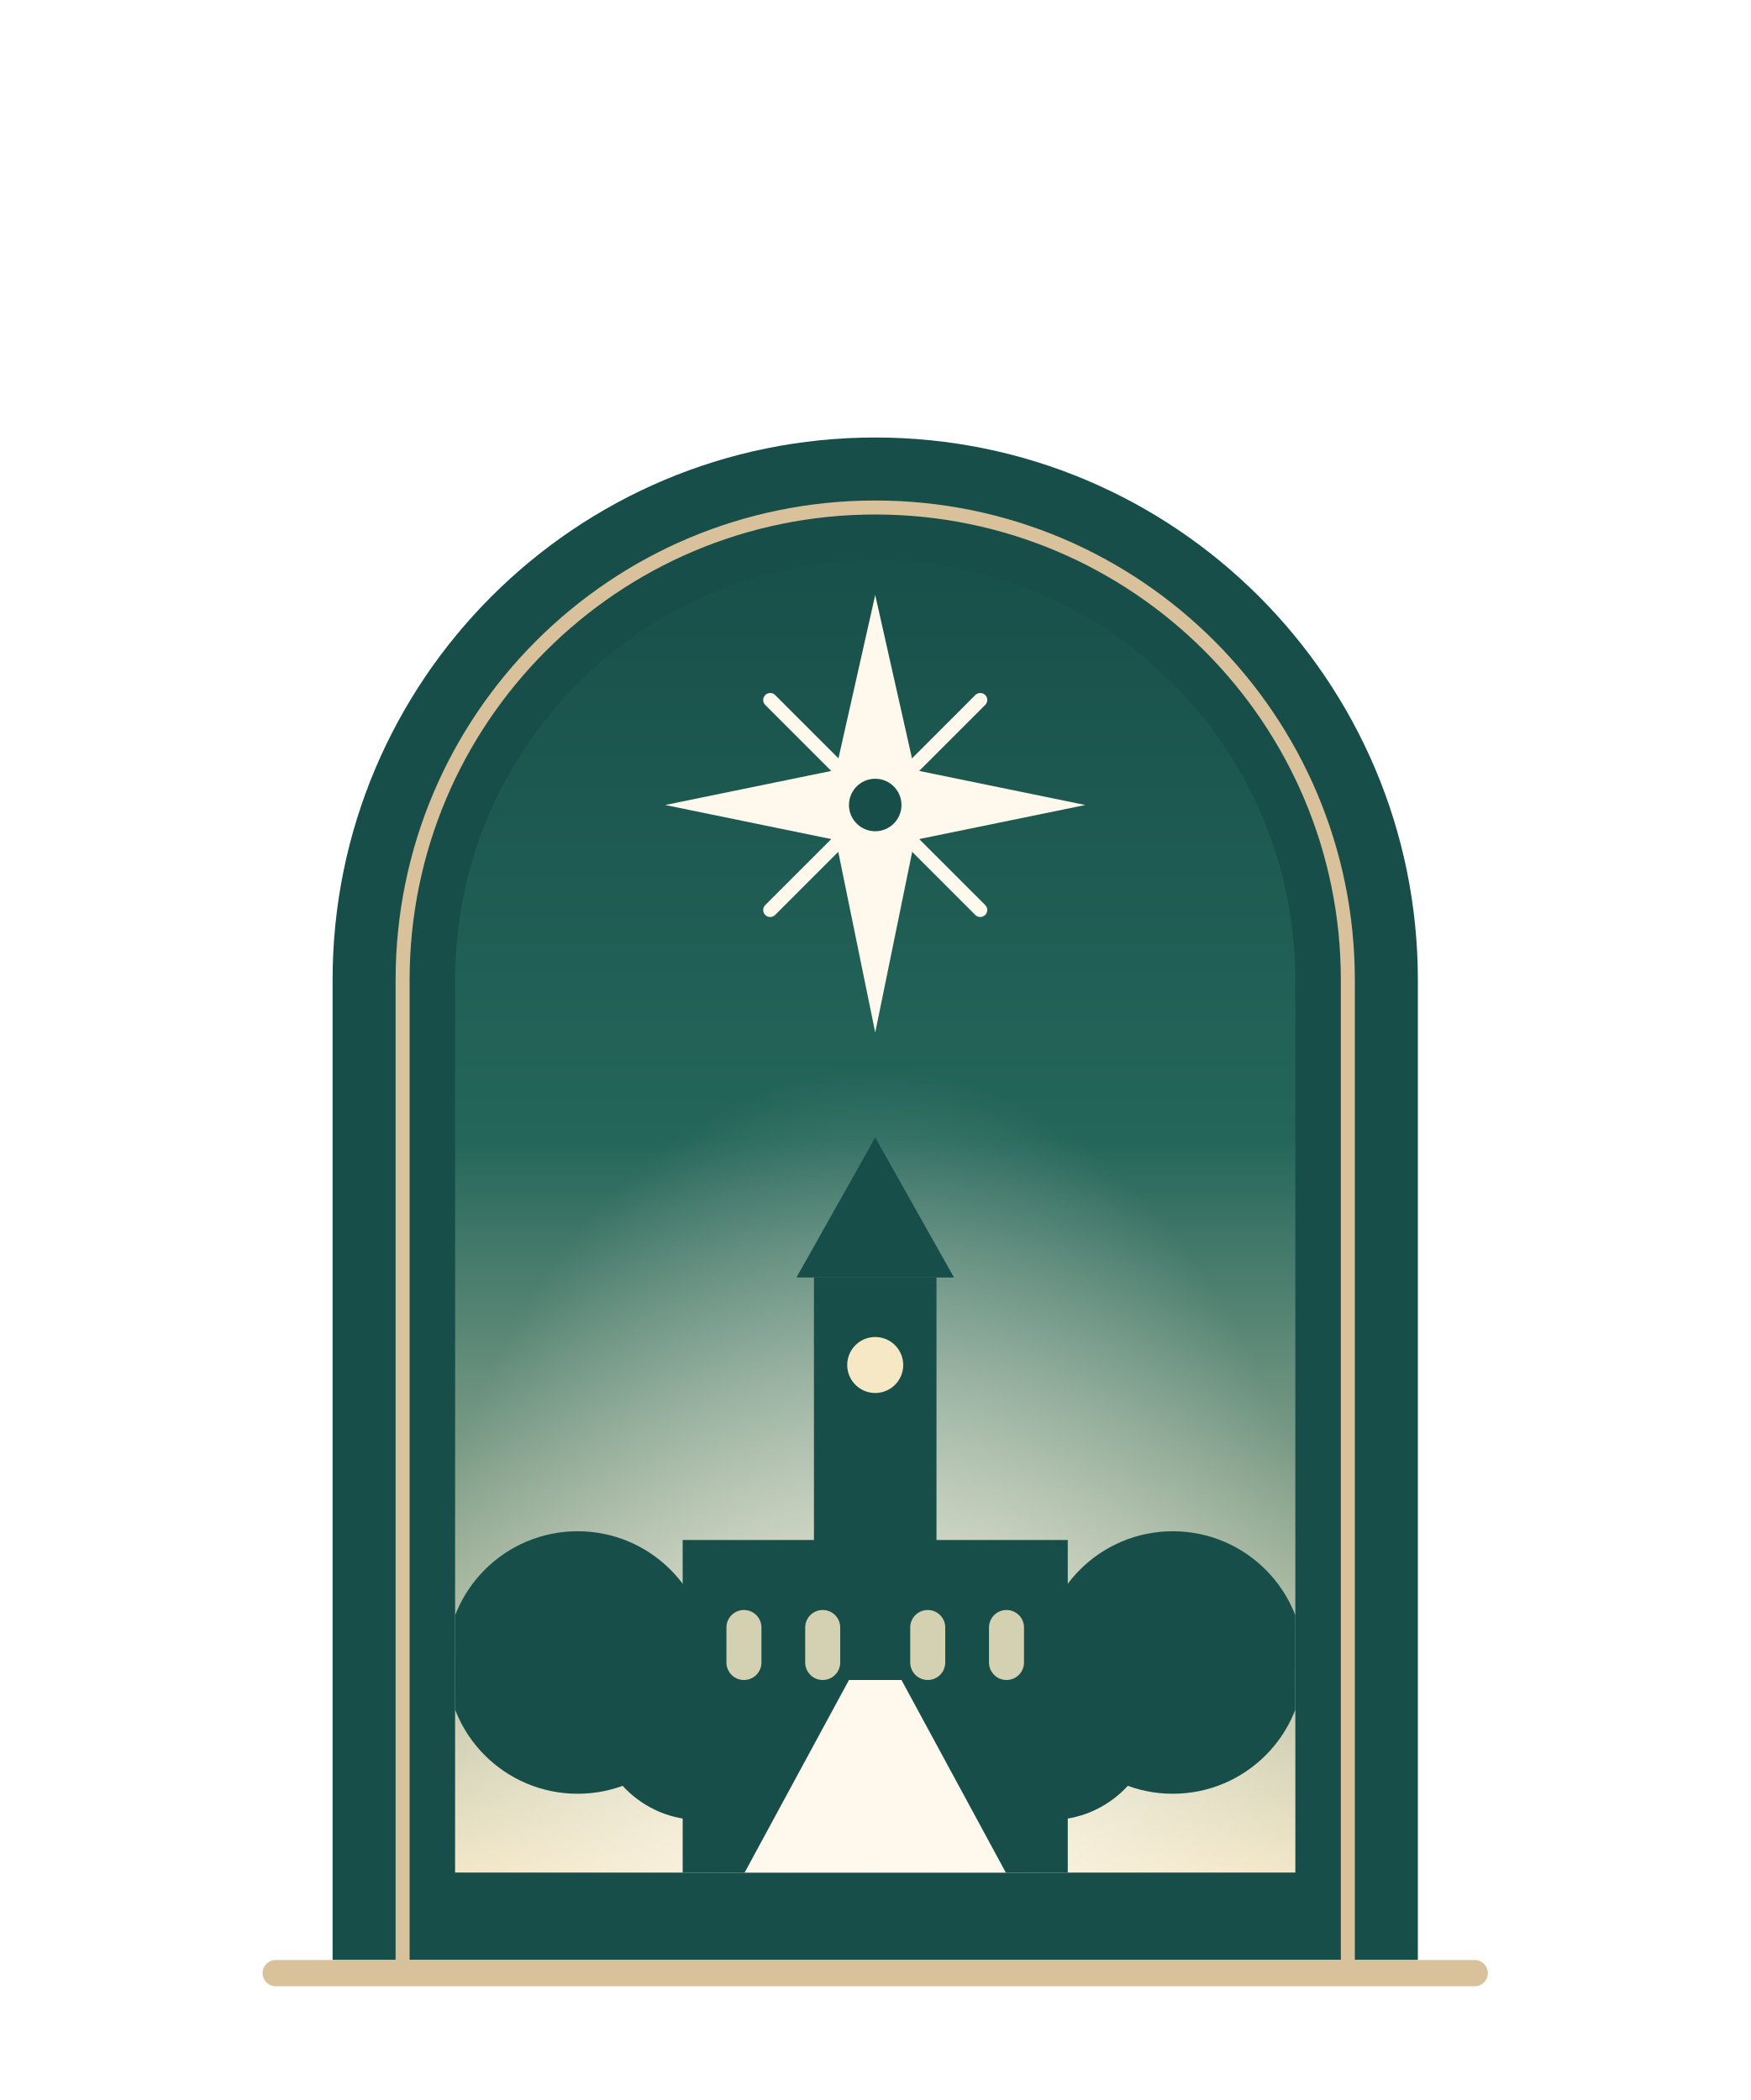
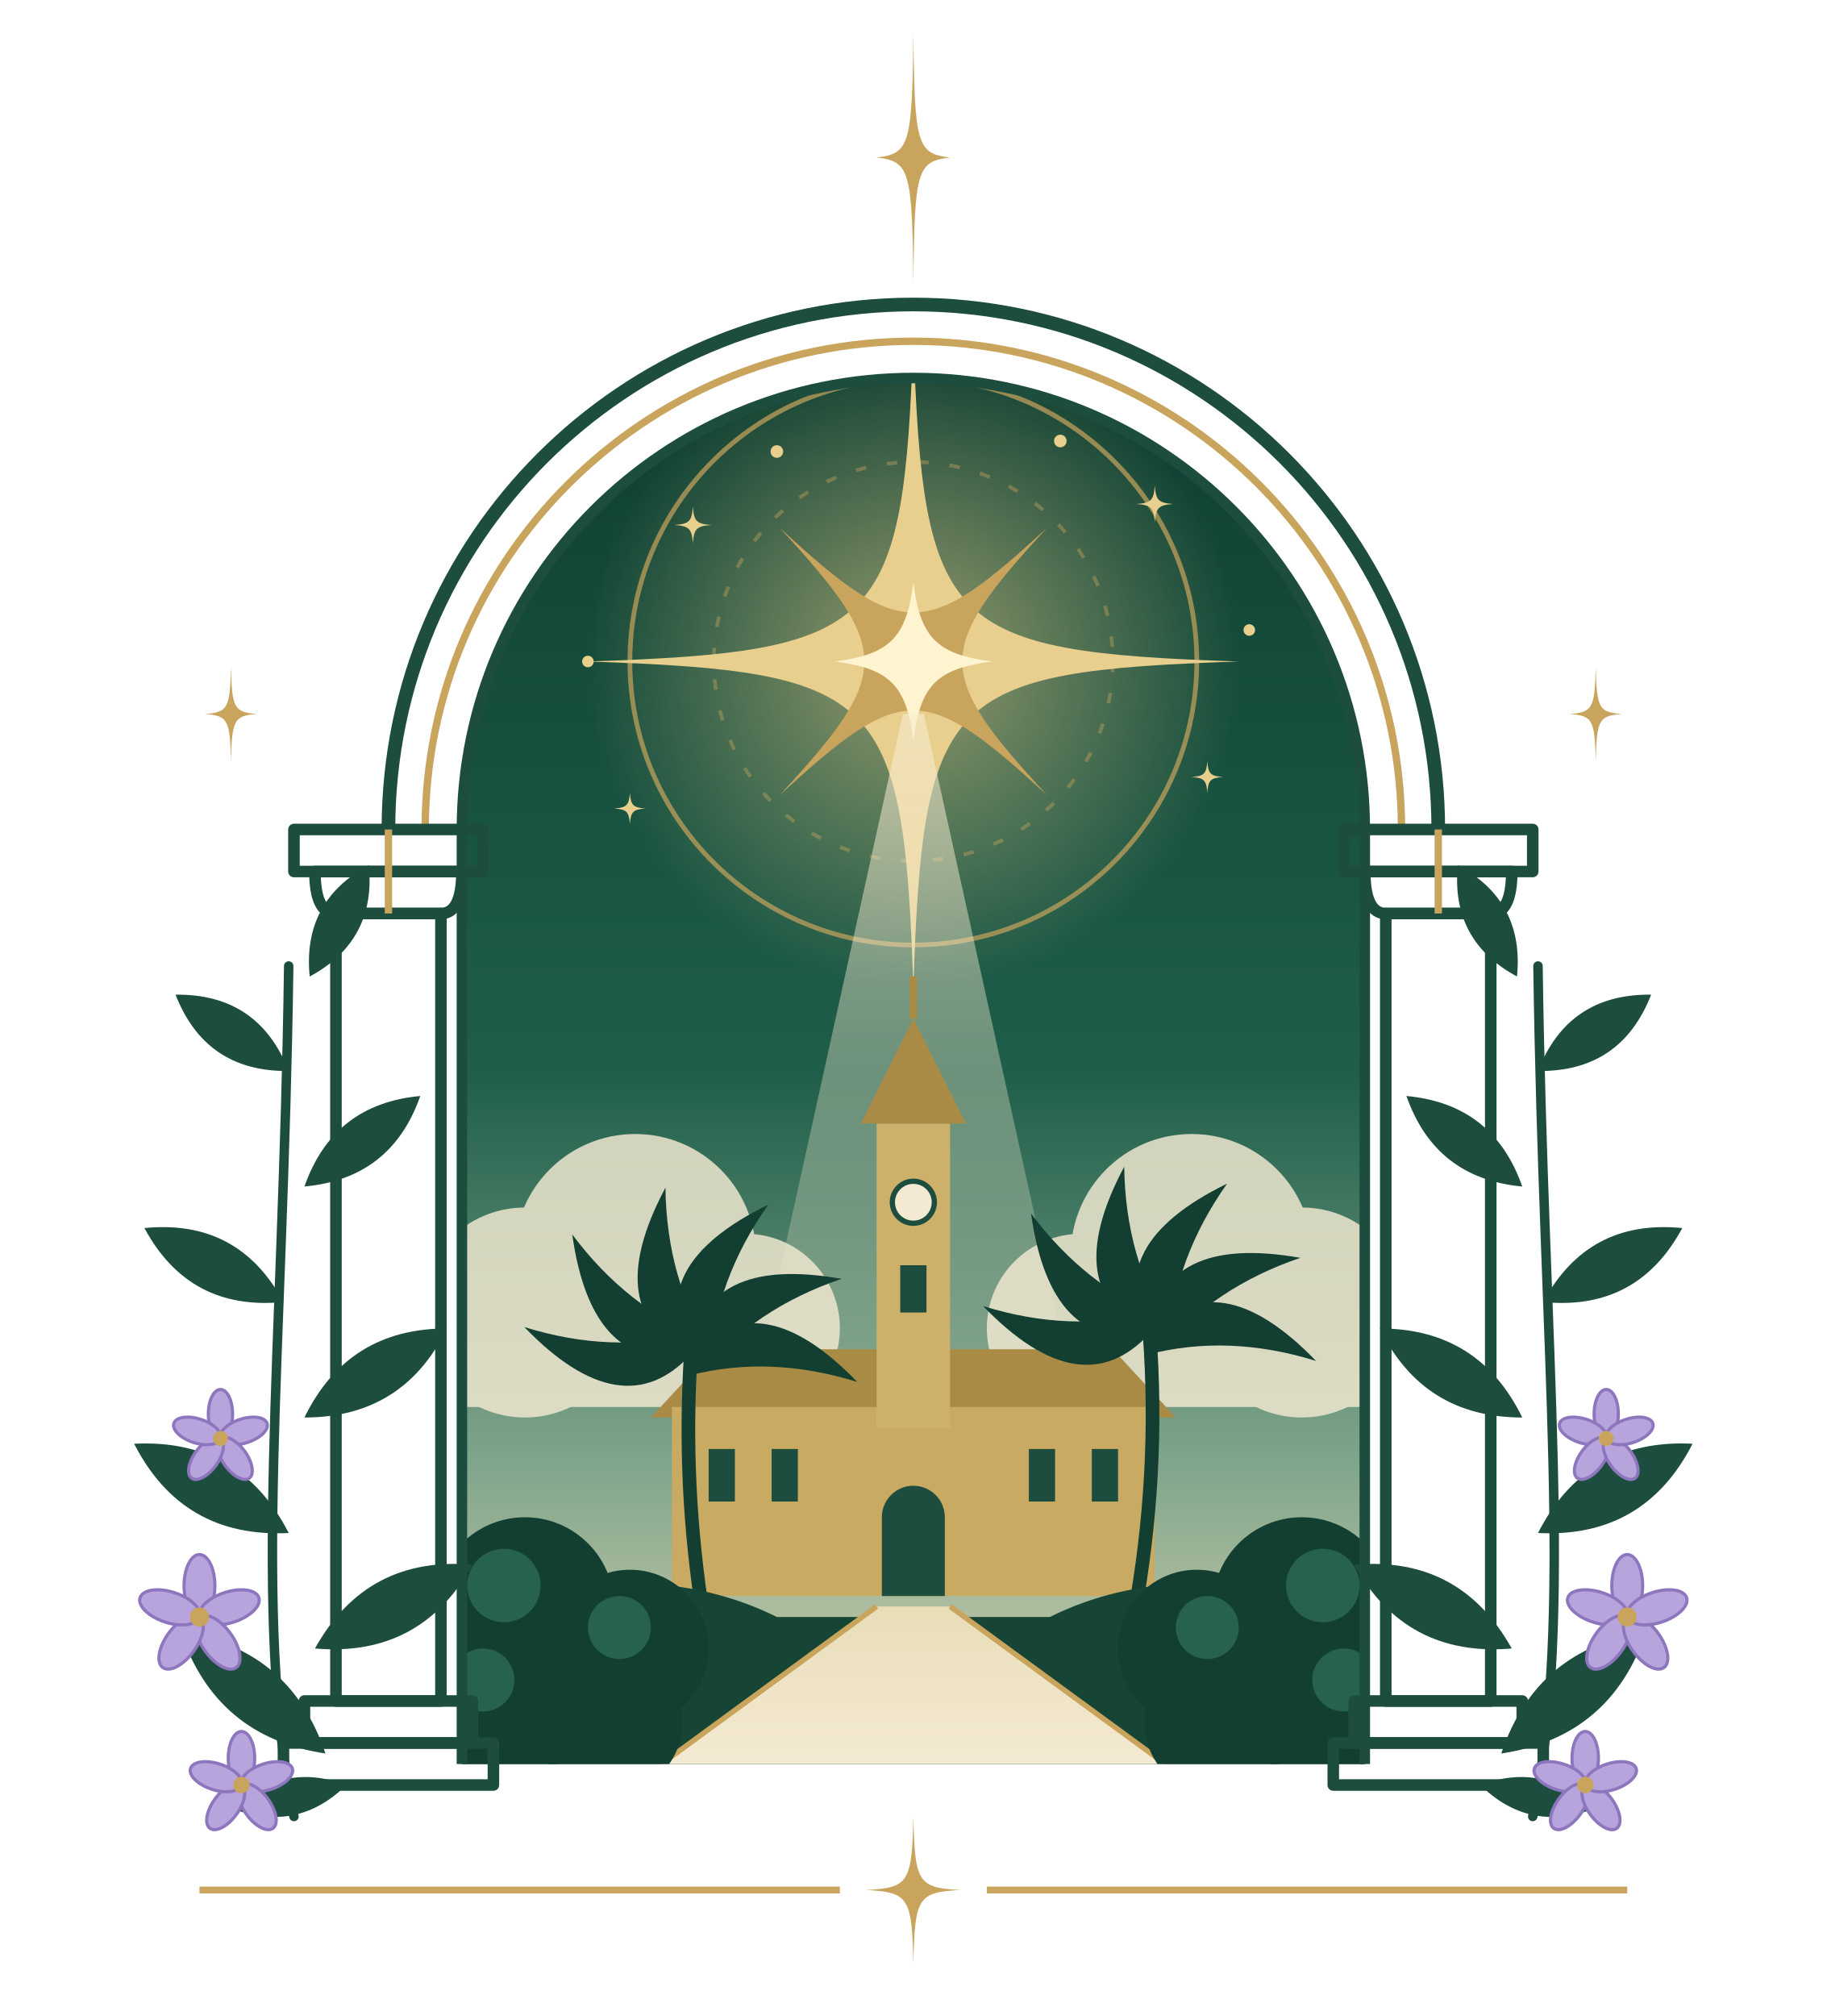
- <svg xmlns="http://www.w3.org/2000/svg" viewBox="0 0 200 240" role="img" aria-label="Ever Afterlight icon">
+ <svg xmlns="http://www.w3.org/2000/svg" viewBox="-24 -8 348 384" width="348" height="384" role="img" aria-label="Ever Afterlight icon">
  <defs>
    <linearGradient id="sky" x1="0" y1="0" x2="0" y2="1">
-       <stop offset="0" stop-color="#174E49" />
-       <stop offset="0.45" stop-color="#24665A" />
-       <stop offset="1" stop-color="#F6E7C5" />
+       <stop offset="0" stop-color="#0e3f31" />
+       <stop offset=".5" stop-color="#1f5e4a" />
+       <stop offset=".78" stop-color="#7fa58b" />
+       <stop offset="1" stop-color="#dcd5b3" />
    </linearGradient>
-     <radialGradient id="glow" cx="0.5" cy="1" r="0.6">
-       <stop offset="0" stop-color="#FFF9ED" stop-opacity="0.95" />
-       <stop offset="1" stop-color="#FFF9ED" stop-opacity="0" />
+     <radialGradient id="glow" cx=".5" cy=".5" r=".5">
+       <stop offset="0" stop-color="#e8cf8e" stop-opacity=".6" />
+       <stop offset="1" stop-color="#e8cf8e" stop-opacity="0" />
    </radialGradient>
-     <clipPath id="inner">
-       <path d="M52 214 V112 A48 48 0 0 1 148 112 V214 Z" />
+     <linearGradient id="beam" x1="0" y1="0" x2="0" y2="1">
+       <stop offset="0" stop-color="#f6ecd0" stop-opacity=".6" />
+       <stop offset="1" stop-color="#f6ecd0" stop-opacity="0" />
+     </linearGradient>
+     <linearGradient id="walk" x1="0" y1="0" x2="0" y2="1">
+       <stop offset="0" stop-color="#e9ddb8" />
+       <stop offset="1" stop-color="#f4ead3" />
+     </linearGradient>
+     <clipPath id="win">
+       <path d="M64 328V150A86 86 0 0 1 236 150V328Z" />
    </clipPath>
  </defs>
-   <path d="M38 224 V112 A62 62 0 0 1 162 112 V224 Z" fill="#174E49" />
-   <path d="M46 224 V112 A54 54 0 0 1 154 112 V224" fill="none" stroke="#D9C29B" stroke-width="1.6" />
-   <g clip-path="url(#inner)">
-     <rect x="52" y="60" width="96" height="156" fill="url(#sky)" />
-     <rect x="52" y="60" width="96" height="156" fill="url(#glow)" />
-     <g fill="#174E49">
-       <circle cx="66" cy="190" r="15" />
-       <circle cx="80" cy="196" r="12" />
-       <circle cx="134" cy="190" r="15" />
-       <circle cx="120" cy="196" r="12" />
-       <rect x="78" y="176" width="44" height="40" />
-       <rect x="93" y="146" width="14" height="34" />
-       <path d="M91 146 L100 130 L109 146 Z" />
-     </g>
-     <circle cx="100" cy="156" r="3.2" fill="#F6E7C5" />
-     <g fill="#F6E7C5" opacity="0.85">
-       <rect x="83" y="184" width="4" height="8" rx="2" />
-       <rect x="92" y="184" width="4" height="8" rx="2" />
-       <rect x="104" y="184" width="4" height="8" rx="2" />
-       <rect x="113" y="184" width="4" height="8" rx="2" />
-     </g>
-     <path d="M84 216 L116 216 L103 192 L97 192 Z" fill="#FFF9ED" />
-   </g>
-   <g fill="#FFF9ED">
-     <path d="M100 68 L104.5 88 L124 92 L104.5 96 L100 118 L95.5 96 L76 92 L95.5 88 Z" />
-     <path d="M100 92 L112 80 L100 92 L112 104 L100 92 L88 104 L100 92 L88 80 Z" stroke="#FFF9ED" stroke-width="1.6" stroke-linejoin="round" />
-   </g>
-   <circle cx="100" cy="92" r="3" fill="#174E49" />
-   <rect x="30" y="224" width="140" height="3" rx="1.5" fill="#D9C29B" />
+   <path d="M150 -2 C150.21 19.6 150.7 21.28 157 22 C150.7 22.72 150.21 24.4 150 46 C149.79 24.4 149.3 22.72 143 22 C149.3 21.28 149.79 19.6 150 -2Z" fill="#c9a45c" />
+   <path d="M50 150A100 100 0 0 1 250 150" fill="none" stroke="#1d4d3e" stroke-width="2.6" />
+   <path d="M57 150A93 93 0 0 1 243 150" fill="none" stroke="#c9a45c" stroke-width="1.4" />
+   <g clip-path="url(#win)">
+     <rect x="64" y="64" width="172" height="264" fill="url(#sky)" />
+     <circle cx="150" cy="118" r="62" fill="url(#glow)" />
+     <circle cx="150" cy="118" r="54" fill="none" stroke="#c9a45c" stroke-width=".9" opacity=".7" />
+     <circle cx="150" cy="118" r="38" fill="none" stroke="#c9a45c" stroke-width=".7" opacity=".4" stroke-dasharray="2 4" />
+     <path d="M150 56 C151.86 111.8 156.2 116.14 212 118 C156.2 119.86 151.86 124.2 150 180 C148.14 124.2 143.8 119.86 88 118 C143.8 116.14 148.14 111.8 150 56Z" fill="#e8cf8e" />
+     <g transform="rotate(45 150 118)">
+       <path d="M150 82 C151.3 113.68 154.32 116.7 186 118 C154.32 119.3 151.3 122.32 150 154 C148.7 122.32 145.68 119.3 114 118 C145.68 116.7 148.7 113.68 150 82Z" fill="#c9a45c" />
+     </g>
+     <path d="M150 103 C151.35 113.5 154.5 116.65 165 118 C154.5 119.35 151.35 122.5 150 133 C148.65 122.5 145.5 119.35 135 118 C145.5 116.65 148.65 113.5 150 103Z" fill="#fff4d0" />
+     <path d="M108 88.5 C108.21 91.3 108.7 91.79 111.5 92 C108.7 92.21 108.21 92.7 108 95.5 C107.79 92.7 107.3 92.21 104.5 92 C107.3 91.79 107.79 91.3 108 88.5Z" fill="#e8cf8e" />
+     <path d="M196 84.5 C196.21 87.3 196.7 87.79 199.5 88 C196.7 88.21 196.21 88.7 196 91.5 C195.79 88.7 195.3 88.21 192.5 88 C195.3 87.79 195.79 87.3 196 84.5Z" fill="#e8cf8e" />
+     <path d="M206 137 C206.18 139.4 206.6 139.82 209 140 C206.6 140.18 206.18 140.6 206 143 C205.82 140.6 205.4 140.18 203 140 C205.4 139.82 205.82 139.4 206 137Z" fill="#e8cf8e" />
+     <path d="M96 143 C96.18 145.4 96.6 145.82 99 146 C96.6 146.18 96.18 146.6 96 149 C95.82 146.6 95.4 146.18 93 146 C95.4 145.82 95.82 145.4 96 143Z" fill="#e8cf8e" />
+     <circle cx="124" cy="78" r="1.2" fill="#e8cf8e" />
+     <circle cx="178" cy="76" r="1.2" fill="#e8cf8e" />
+     <circle cx="88" cy="118" r="1.1" fill="#e8cf8e" />
+     <circle cx="214" cy="112" r="1.1" fill="#e8cf8e" />
+     <polygon points="148,128 152,128 190,300 110,300" fill="url(#beam)" />
+     <g fill="#efe6cf" opacity=".85">
+       <circle cx="76" cy="242" r="20" />
+       <circle cx="97" cy="231" r="23" />
+       <circle cx="118" cy="245" r="18" />
+       <rect x="58" y="244" width="76" height="16" />
+     </g>
+     <g transform="translate(300 0) scale(-1 1)">
+       <g fill="#efe6cf" opacity=".85">
+         <circle cx="76" cy="242" r="20" />
+         <circle cx="97" cy="231" r="23" />
+         <circle cx="118" cy="245" r="18" />
+         <rect x="58" y="244" width="76" height="16" />
+       </g>
+     </g>
+     <path d="M100 262L112 249H188L200 262Z" fill="#a98b45" />
+     <rect x="104" y="260" width="92" height="36" fill="#c9aa62" />
+     <rect x="143" y="206" width="14" height="58" fill="#cdb06a" />
+     <polygon points="140,206 150,186 160,206" fill="#a98b45" />
+     <path d="M150 186V178" stroke="#a98b45" stroke-width="1.4" />
+     <circle cx="150" cy="221" r="4" fill="#f4ead3" stroke="#1d4d3e" stroke-width="1" />
+     <rect x="147.5" y="233" width="5" height="9" fill="#1d4d3e" />
+     <g fill="#1d4d3e">
+       <rect x="111" y="268" width="5" height="10" />
+       <rect x="123" y="268" width="5" height="10" />
+       <rect x="172" y="268" width="5" height="10" />
+       <rect x="184" y="268" width="5" height="10" />
+       <path d="M144 296V281a6 6 0 0 1 12 0V296Z" />
+     </g>
+     <path d="M110 300 Q106 275 107.6 250" stroke="#123f31" stroke-width="2.6" fill="none" stroke-linecap="round" />
+     <path transform="translate(107.6 250) rotate(-176)" d="M0 0 Q12 -15 32 3 Q15 -1 0 4Z" fill="#123f31" />
+     <path transform="translate(107.6 250) rotate(-140)" d="M0 0 Q12 -15 32 3 Q15 -1 0 4Z" fill="#123f31" />
+     <path transform="translate(107.6 250) rotate(-104)" d="M0 0 Q12 -15 32 3 Q15 -1 0 4Z" fill="#123f31" />
+     <path transform="translate(107.6 250) rotate(-68)" d="M0 0 Q12 -15 32 3 Q15 -1 0 4Z" fill="#123f31" />
+     <path transform="translate(107.6 250) rotate(-32)" d="M0 0 Q12 -15 32 3 Q15 -1 0 4Z" fill="#123f31" />
+     <path transform="translate(107.6 250) rotate(4)" d="M0 0 Q12 -15 32 3 Q15 -1 0 4Z" fill="#123f31" />
+     <path d="M192 300 Q197 273 195 246" stroke="#123f31" stroke-width="2.6" fill="none" stroke-linecap="round" />
+     <path transform="translate(195 246) rotate(-176)" d="M0 0 Q12 -15 32 3 Q15 -1 0 4Z" fill="#123f31" />
+     <path transform="translate(195 246) rotate(-140)" d="M0 0 Q12 -15 32 3 Q15 -1 0 4Z" fill="#123f31" />
+     <path transform="translate(195 246) rotate(-104)" d="M0 0 Q12 -15 32 3 Q15 -1 0 4Z" fill="#123f31" />
+     <path transform="translate(195 246) rotate(-68)" d="M0 0 Q12 -15 32 3 Q15 -1 0 4Z" fill="#123f31" />
+     <path transform="translate(195 246) rotate(-32)" d="M0 0 Q12 -15 32 3 Q15 -1 0 4Z" fill="#123f31" />
+     <path transform="translate(195 246) rotate(4)" d="M0 0 Q12 -15 32 3 Q15 -1 0 4Z" fill="#123f31" />
+     <path d="M64 298Q100 288 124 300H176Q200 288 236 298V328H64Z" fill="#164536" />
+     <path d="M143 298H157L198 328H102Z" fill="url(#walk)" />
+     <path d="M143 298L102 328M157 298L198 328" stroke="#c9a45c" stroke-width="1" fill="none" />
+     <g fill="#123f31">
+       <circle cx="76" cy="298" r="17" />
+       <circle cx="96" cy="306" r="15" />
+       <circle cx="70" cy="316" r="17" />
+       <circle cx="92" cy="320" r="14" />
+     </g>
+     <g fill="#2a6a54" opacity=".8">
+       <circle cx="72" cy="294" r="7" />
+       <circle cx="94" cy="302" r="6" />
+       <circle cx="68" cy="312" r="6" />
+     </g>
+     <g transform="translate(300 0) scale(-1 1)">
+       <g fill="#123f31">
+         <circle cx="76" cy="298" r="17" />
+         <circle cx="96" cy="306" r="15" />
+         <circle cx="70" cy="316" r="17" />
+         <circle cx="92" cy="320" r="14" />
+       </g>
+       <g fill="#2a6a54" opacity=".8">
+         <circle cx="72" cy="294" r="7" />
+         <circle cx="94" cy="302" r="6" />
+         <circle cx="68" cy="312" r="6" />
+       </g>
+     </g>
+   </g>
+   <path d="M64 328V150A86 86 0 0 1 236 150V328" fill="none" stroke="#1d4d3e" stroke-width="2" />
+   <rect x="40" y="166" width="20" height="150" fill="none" stroke="#1d4d3e" stroke-width="2.2" stroke-linejoin="round" />
+   <rect x="32" y="150" width="36" height="8" fill="none" stroke="#1d4d3e" stroke-width="2.2" stroke-linejoin="round" />
+   <path d="M36 158Q36 166 40 166H60Q64 166 64 158Z" fill="none" stroke="#1d4d3e" stroke-width="2.2" stroke-linejoin="round" />
+   <rect x="34" y="316" width="32" height="8" fill="none" stroke="#1d4d3e" stroke-width="2.2" stroke-linejoin="round" />
+   <rect x="30" y="324" width="40" height="8" fill="none" stroke="#1d4d3e" stroke-width="2.2" stroke-linejoin="round" />
+   <path d="M50 150V166" stroke="#c9a45c" stroke-width="1.4" />
+   <g transform="translate(300 0) scale(-1 1)">
+     <rect x="40" y="166" width="20" height="150" fill="none" stroke="#1d4d3e" stroke-width="2.2" stroke-linejoin="round" />
+     <rect x="32" y="150" width="36" height="8" fill="none" stroke="#1d4d3e" stroke-width="2.2" stroke-linejoin="round" />
+     <path d="M36 158Q36 166 40 166H60Q64 166 64 158Z" fill="none" stroke="#1d4d3e" stroke-width="2.2" stroke-linejoin="round" />
+     <rect x="34" y="316" width="32" height="8" fill="none" stroke="#1d4d3e" stroke-width="2.2" stroke-linejoin="round" />
+     <rect x="30" y="324" width="40" height="8" fill="none" stroke="#1d4d3e" stroke-width="2.2" stroke-linejoin="round" />
+     <path d="M50 150V166" stroke="#c9a45c" stroke-width="1.4" />
+   </g>
+   <path d="M32 338C24 300 30 250 31 176" stroke="#1d4d3e" stroke-width="1.8" fill="none" stroke-linecap="round" />
+   <path transform="translate(38 326) rotate(-140)" d="M0 0 Q18 -11 36 0 Q18 11 0 0Z" fill="#1d4d3e" />
+   <path transform="translate(36 306) rotate(-28)" d="M0 0 Q17 -11 34 0 Q17 11 0 0Z" fill="#1d4d3e" />
+   <path transform="translate(31 284) rotate(-150)" d="M0 0 Q17 -11 34 0 Q17 11 0 0Z" fill="#1d4d3e" />
+   <path transform="translate(34 262) rotate(-32)" d="M0 0 Q16 -10 32 0 Q16 10 0 0Z" fill="#1d4d3e" />
+   <path transform="translate(30 240) rotate(-152)" d="M0 0 Q15 -10 30 0 Q15 10 0 0Z" fill="#1d4d3e" />
+   <path transform="translate(34 218) rotate(-38)" d="M0 0 Q14 -9 28 0 Q14 9 0 0Z" fill="#1d4d3e" />
+   <path transform="translate(31 196) rotate(-146)" d="M0 0 Q13 -9 26 0 Q13 9 0 0Z" fill="#1d4d3e" />
+   <path transform="translate(35 178) rotate(-62)" d="M0 0 Q12 -8 24 0 Q12 8 0 0Z" fill="#1d4d3e" />
+   <path transform="translate(42 332) rotate(168)" d="M0 0 Q11 -7 22 0 Q11 7 0 0Z" fill="#1d4d3e" />
+   <g transform="translate(14 300)">
+     <ellipse cx="0" cy="-5.95" rx="2.94" ry="5.95" transform="rotate(0)" fill="#b8a4dc" stroke="#8d76bd" stroke-width="0.6" />
+     <ellipse cx="0" cy="-5.95" rx="2.94" ry="5.95" transform="rotate(72)" fill="#b8a4dc" stroke="#8d76bd" stroke-width="0.6" />
+     <ellipse cx="0" cy="-5.95" rx="2.94" ry="5.95" transform="rotate(144)" fill="#b8a4dc" stroke="#8d76bd" stroke-width="0.6" />
+     <ellipse cx="0" cy="-5.95" rx="2.94" ry="5.95" transform="rotate(216)" fill="#b8a4dc" stroke="#8d76bd" stroke-width="0.6" />
+     <ellipse cx="0" cy="-5.95" rx="2.94" ry="5.95" transform="rotate(288)" fill="#b8a4dc" stroke="#8d76bd" stroke-width="0.6" />
+     <circle r="1.82" fill="#c9a45c" />
+   </g>
+   <g transform="translate(22 332)">
+     <ellipse cx="0" cy="-5.1" rx="2.52" ry="5.1" transform="rotate(0)" fill="#b8a4dc" stroke="#8d76bd" stroke-width="0.6" />
+     <ellipse cx="0" cy="-5.1" rx="2.52" ry="5.1" transform="rotate(72)" fill="#b8a4dc" stroke="#8d76bd" stroke-width="0.6" />
+     <ellipse cx="0" cy="-5.1" rx="2.52" ry="5.1" transform="rotate(144)" fill="#b8a4dc" stroke="#8d76bd" stroke-width="0.6" />
+     <ellipse cx="0" cy="-5.1" rx="2.52" ry="5.1" transform="rotate(216)" fill="#b8a4dc" stroke="#8d76bd" stroke-width="0.6" />
+     <ellipse cx="0" cy="-5.1" rx="2.52" ry="5.1" transform="rotate(288)" fill="#b8a4dc" stroke="#8d76bd" stroke-width="0.6" />
+     <circle r="1.56" fill="#c9a45c" />
+   </g>
+   <g transform="translate(18 266)">
+     <ellipse cx="0" cy="-4.67" rx="2.31" ry="4.67" transform="rotate(0)" fill="#b8a4dc" stroke="#8d76bd" stroke-width="0.6" />
+     <ellipse cx="0" cy="-4.67" rx="2.31" ry="4.67" transform="rotate(72)" fill="#b8a4dc" stroke="#8d76bd" stroke-width="0.6" />
+     <ellipse cx="0" cy="-4.67" rx="2.31" ry="4.67" transform="rotate(144)" fill="#b8a4dc" stroke="#8d76bd" stroke-width="0.6" />
+     <ellipse cx="0" cy="-4.67" rx="2.31" ry="4.67" transform="rotate(216)" fill="#b8a4dc" stroke="#8d76bd" stroke-width="0.6" />
+     <ellipse cx="0" cy="-4.67" rx="2.31" ry="4.67" transform="rotate(288)" fill="#b8a4dc" stroke="#8d76bd" stroke-width="0.6" />
+     <circle r="1.43" fill="#c9a45c" />
+   </g>
+   <g transform="translate(300 0) scale(-1 1)">
+     <path d="M32 338C24 300 30 250 31 176" stroke="#1d4d3e" stroke-width="1.8" fill="none" stroke-linecap="round" />
+     <path transform="translate(38 326) rotate(-140)" d="M0 0 Q18 -11 36 0 Q18 11 0 0Z" fill="#1d4d3e" />
+     <path transform="translate(36 306) rotate(-28)" d="M0 0 Q17 -11 34 0 Q17 11 0 0Z" fill="#1d4d3e" />
+     <path transform="translate(31 284) rotate(-150)" d="M0 0 Q17 -11 34 0 Q17 11 0 0Z" fill="#1d4d3e" />
+     <path transform="translate(34 262) rotate(-32)" d="M0 0 Q16 -10 32 0 Q16 10 0 0Z" fill="#1d4d3e" />
+     <path transform="translate(30 240) rotate(-152)" d="M0 0 Q15 -10 30 0 Q15 10 0 0Z" fill="#1d4d3e" />
+     <path transform="translate(34 218) rotate(-38)" d="M0 0 Q14 -9 28 0 Q14 9 0 0Z" fill="#1d4d3e" />
+     <path transform="translate(31 196) rotate(-146)" d="M0 0 Q13 -9 26 0 Q13 9 0 0Z" fill="#1d4d3e" />
+     <path transform="translate(35 178) rotate(-62)" d="M0 0 Q12 -8 24 0 Q12 8 0 0Z" fill="#1d4d3e" />
+     <path transform="translate(42 332) rotate(168)" d="M0 0 Q11 -7 22 0 Q11 7 0 0Z" fill="#1d4d3e" />
+     <g transform="translate(14 300)">
+       <ellipse cx="0" cy="-5.95" rx="2.94" ry="5.95" transform="rotate(0)" fill="#b8a4dc" stroke="#8d76bd" stroke-width="0.6" />
+       <ellipse cx="0" cy="-5.95" rx="2.94" ry="5.95" transform="rotate(72)" fill="#b8a4dc" stroke="#8d76bd" stroke-width="0.6" />
+       <ellipse cx="0" cy="-5.95" rx="2.94" ry="5.95" transform="rotate(144)" fill="#b8a4dc" stroke="#8d76bd" stroke-width="0.6" />
+       <ellipse cx="0" cy="-5.95" rx="2.94" ry="5.95" transform="rotate(216)" fill="#b8a4dc" stroke="#8d76bd" stroke-width="0.6" />
+       <ellipse cx="0" cy="-5.95" rx="2.94" ry="5.95" transform="rotate(288)" fill="#b8a4dc" stroke="#8d76bd" stroke-width="0.6" />
+       <circle r="1.82" fill="#c9a45c" />
+     </g>
+     <g transform="translate(22 332)">
+       <ellipse cx="0" cy="-5.1" rx="2.52" ry="5.1" transform="rotate(0)" fill="#b8a4dc" stroke="#8d76bd" stroke-width="0.6" />
+       <ellipse cx="0" cy="-5.1" rx="2.52" ry="5.1" transform="rotate(72)" fill="#b8a4dc" stroke="#8d76bd" stroke-width="0.6" />
+       <ellipse cx="0" cy="-5.1" rx="2.52" ry="5.1" transform="rotate(144)" fill="#b8a4dc" stroke="#8d76bd" stroke-width="0.6" />
+       <ellipse cx="0" cy="-5.1" rx="2.52" ry="5.1" transform="rotate(216)" fill="#b8a4dc" stroke="#8d76bd" stroke-width="0.6" />
+       <ellipse cx="0" cy="-5.1" rx="2.52" ry="5.1" transform="rotate(288)" fill="#b8a4dc" stroke="#8d76bd" stroke-width="0.6" />
+       <circle r="1.56" fill="#c9a45c" />
+     </g>
+     <g transform="translate(18 266)">
+       <ellipse cx="0" cy="-4.67" rx="2.31" ry="4.67" transform="rotate(0)" fill="#b8a4dc" stroke="#8d76bd" stroke-width="0.6" />
+       <ellipse cx="0" cy="-4.67" rx="2.31" ry="4.67" transform="rotate(72)" fill="#b8a4dc" stroke="#8d76bd" stroke-width="0.6" />
+       <ellipse cx="0" cy="-4.67" rx="2.31" ry="4.67" transform="rotate(144)" fill="#b8a4dc" stroke="#8d76bd" stroke-width="0.6" />
+       <ellipse cx="0" cy="-4.67" rx="2.31" ry="4.67" transform="rotate(216)" fill="#b8a4dc" stroke="#8d76bd" stroke-width="0.6" />
+       <ellipse cx="0" cy="-4.67" rx="2.31" ry="4.67" transform="rotate(288)" fill="#b8a4dc" stroke="#8d76bd" stroke-width="0.6" />
+       <circle r="1.43" fill="#c9a45c" />
+     </g>
+   </g>
+   <path d="M20 119 C20.18 126.92 20.6 127.68 25 128 C20.6 128.32 20.18 129.08 20 137 C19.82 129.08 19.4 128.32 15 128 C19.4 127.68 19.82 126.92 20 119Z" fill="#c9a45c" />
+   <path d="M280 119 C280.18 126.92 280.6 127.68 285 128 C280.6 128.32 280.18 129.08 280 137 C279.82 129.08 279.4 128.32 275 128 C279.4 127.68 279.82 126.92 280 119Z" fill="#c9a45c" />
+   <path d="M14 352H136M164 352H286" stroke="#c9a45c" stroke-width="1.3" />
+   <path d="M150 338 C150.27 350.6 150.9 351.58 159 352 C150.9 352.42 150.27 353.4 150 366 C149.73 353.4 149.1 352.42 141 352 C149.1 351.58 149.73 350.6 150 338Z" fill="#c9a45c" />
</svg>
